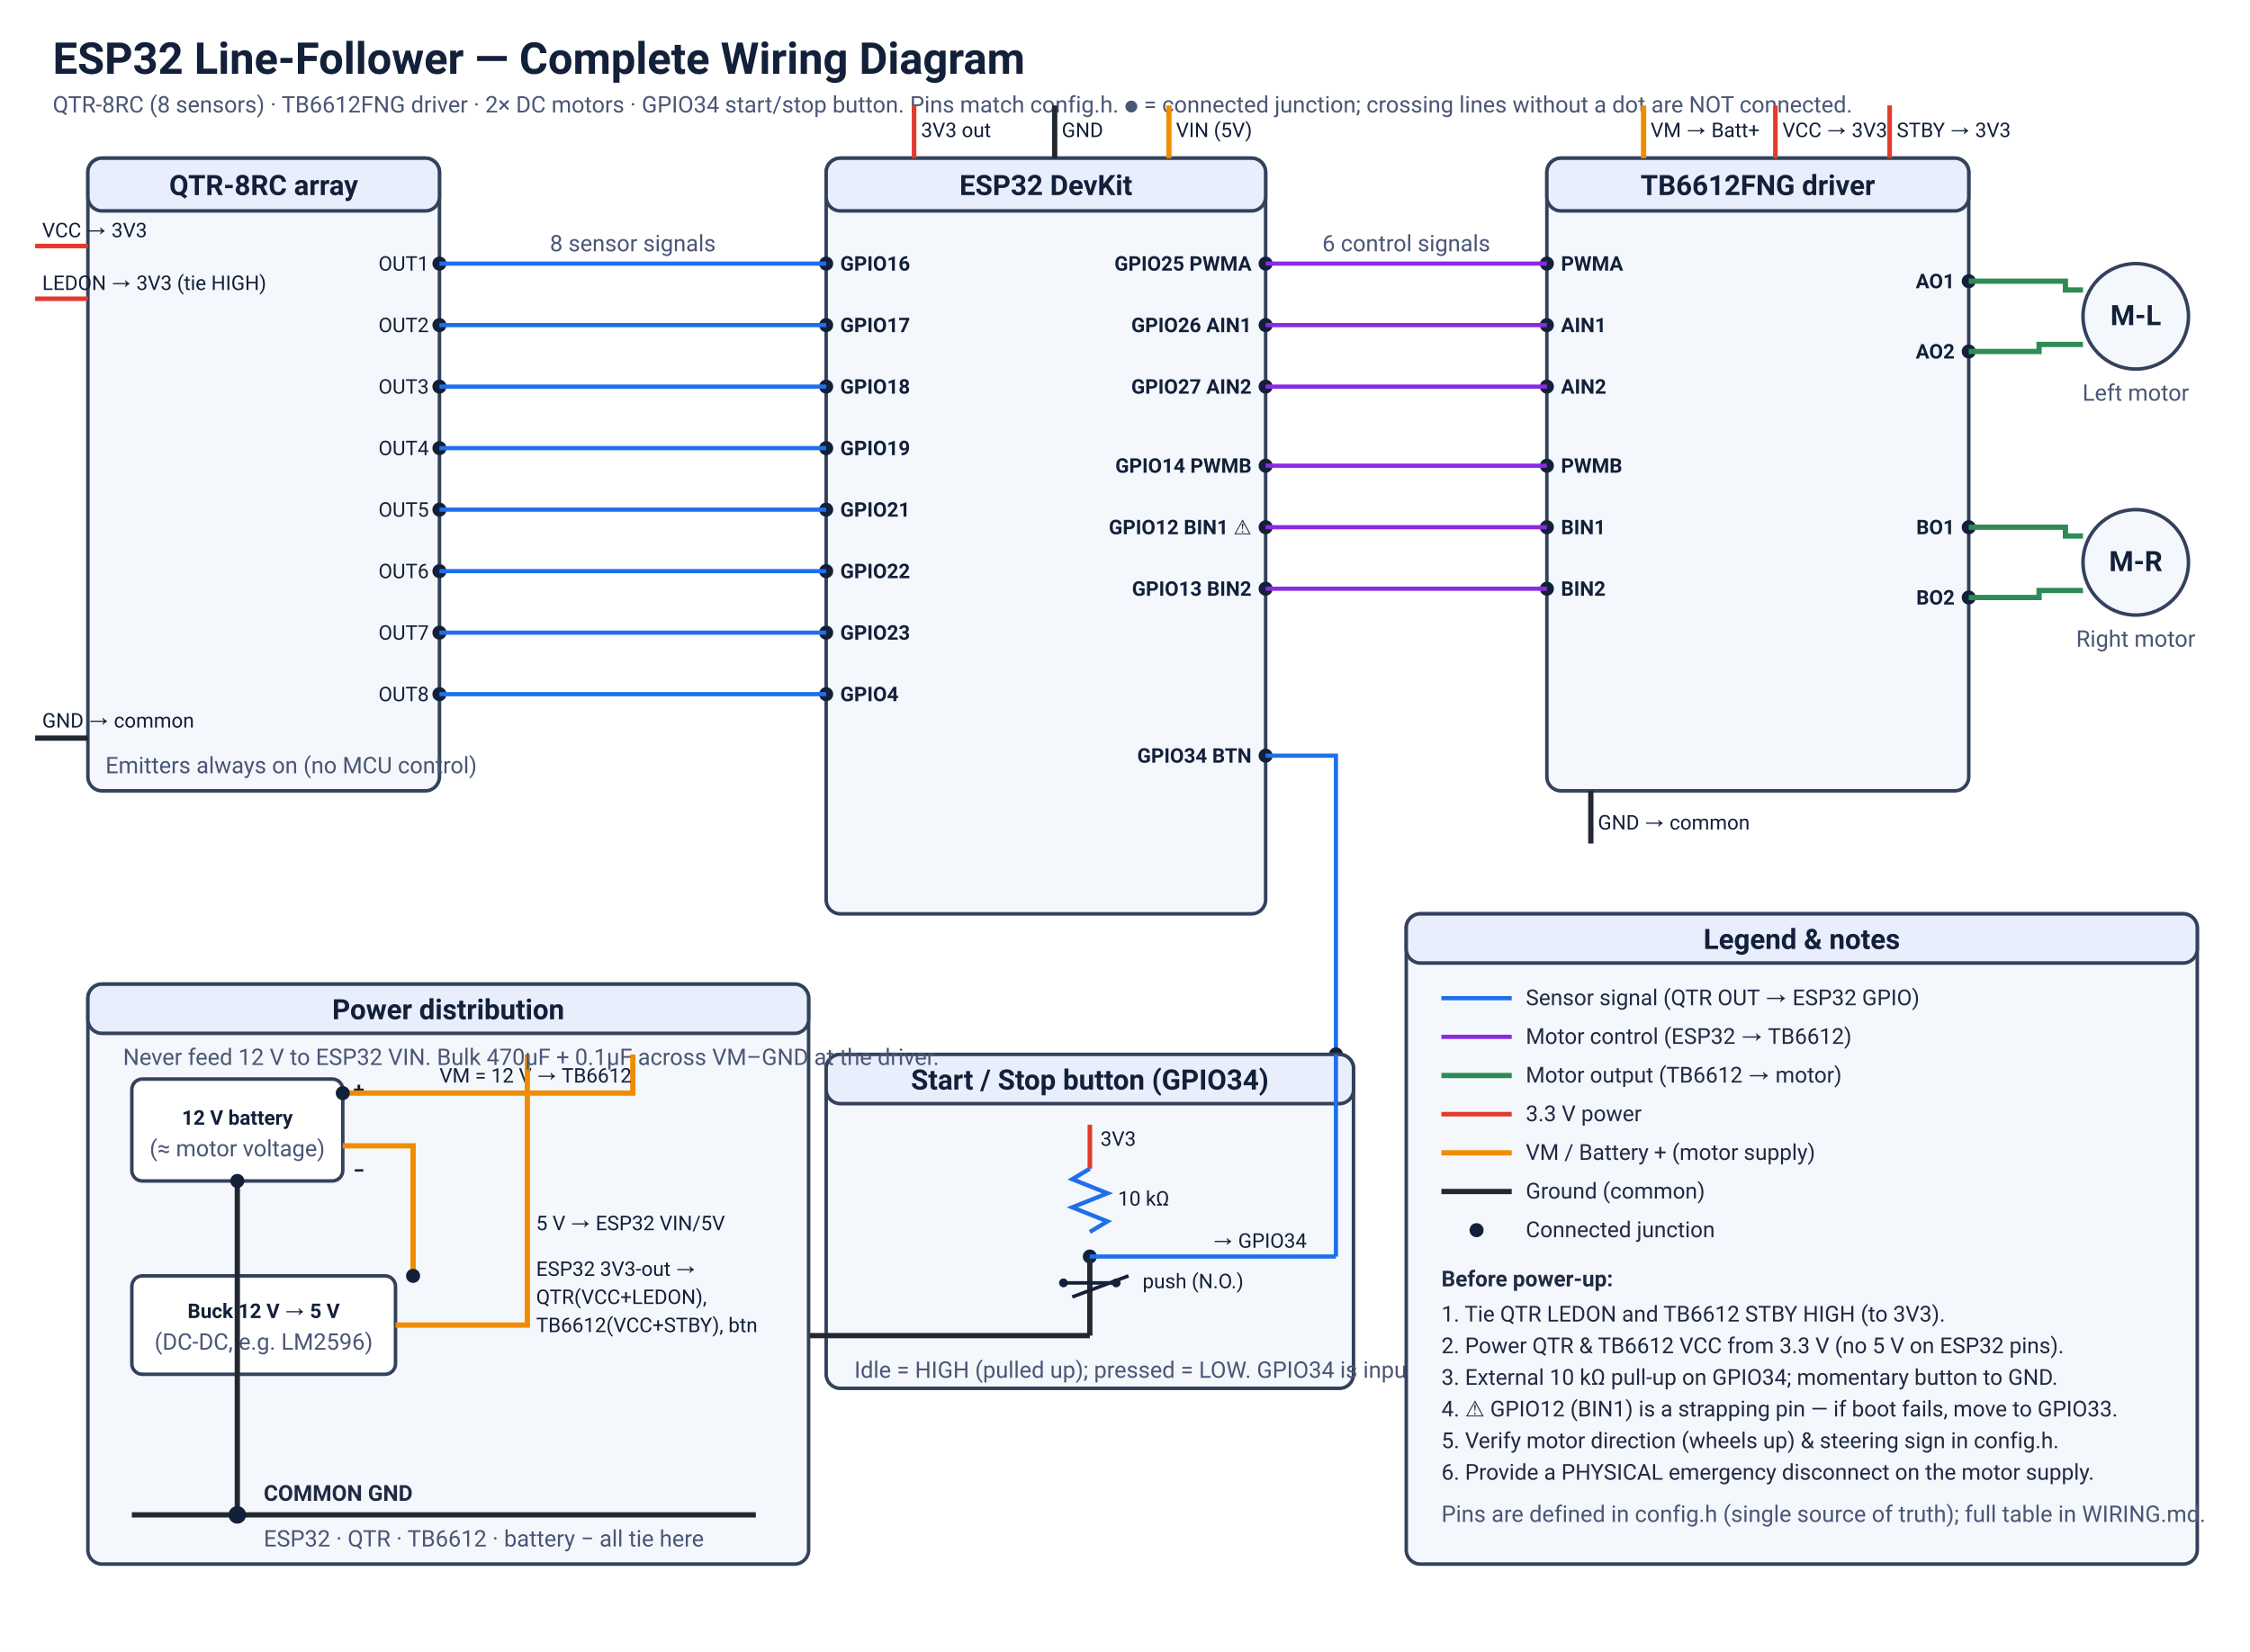
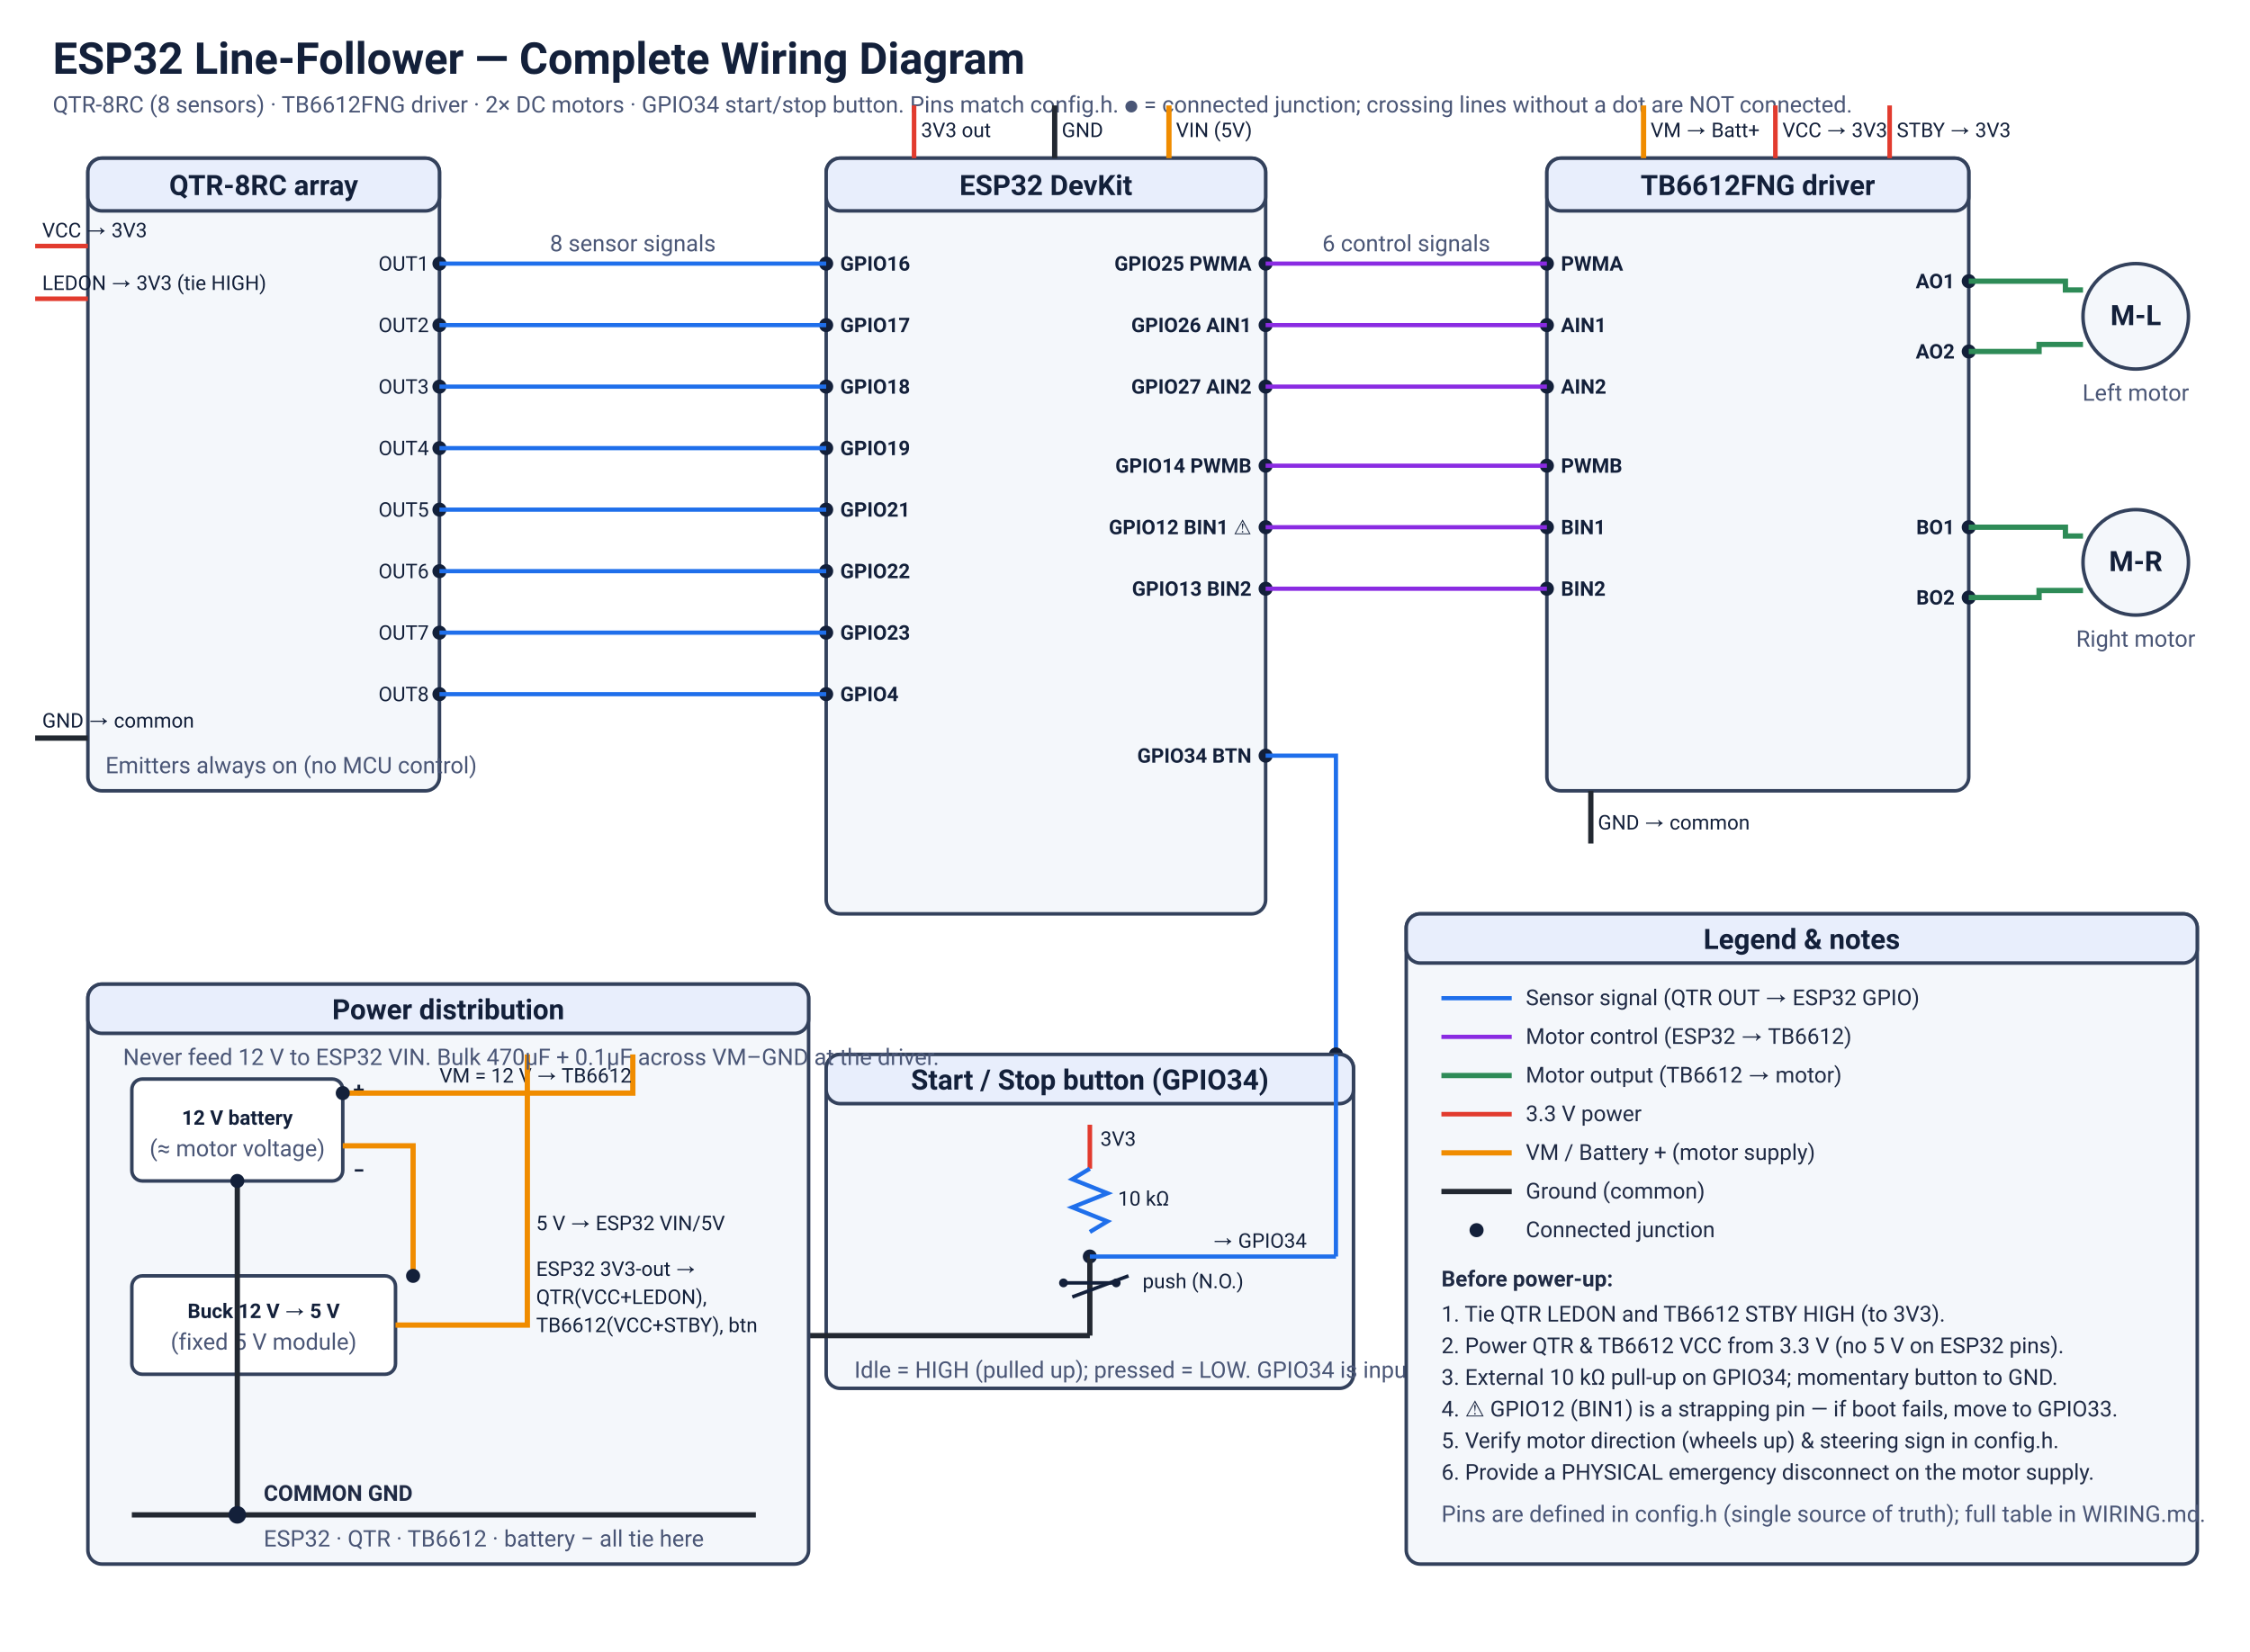
<svg xmlns="http://www.w3.org/2000/svg" viewBox="0 0 1280 940" font-family="'Segoe UI',Roboto,Helvetica,Arial,sans-serif">
  <style>
    .bg   { fill:#ffffff; }
    .blk  { fill:#f4f7fb; stroke:#33415c; stroke-width:2; }
    .blkh { fill:#e8eefc; stroke:#33415c; stroke-width:2; }
    .title{ fill:#13203a; font-size:25px; font-weight:700; }
    .sub  { fill:#4a5676; font-size:13px; }
    .bt   { fill:#13203a; font-size:16px; font-weight:700; }
    .pin  { fill:#13203a; font-size:11.5px; }
    .pinm { fill:#13203a; font-size:11.5px; font-weight:600; }
    .note { fill:#1f2a44; font-size:12.5px; }
    .noteb{ fill:#1f2a44; font-size:12.5px; font-weight:700; }
    .sig  { stroke:#1f6feb; stroke-width:2.4; fill:none; }
    .mot  { stroke:#8a2be2; stroke-width:2.4; fill:none; }
    .out  { stroke:#2e8b57; stroke-width:3;   fill:none; }
    .p3v3 { stroke:#e23b2e; stroke-width:2.6; fill:none; }
    .pvm  { stroke:#f08c00; stroke-width:3;   fill:none; }
    .gnd  { stroke:#222831; stroke-width:3;   fill:none; }
    circle.j { fill:#13203a; }
  </style>
  <rect class="bg" x="0" y="0" width="1280" height="940" />
  <text class="title" x="30" y="42">ESP32 Line-Follower — Complete Wiring Diagram</text>
  <text class="sub" x="30" y="64">QTR-8RC (8 sensors) · TB6612FNG driver · 2× DC motors · GPIO34 start/stop button.  Pins match config.h.  ● = connected junction; crossing lines without a dot are NOT connected.</text>
  <rect class="blk" x="50" y="90" width="200" height="360" rx="8" />
  <rect class="blkh" x="50" y="90" width="200" height="30" rx="8" />
  <text class="bt" x="150" y="111" text-anchor="middle">QTR-8RC array</text>
  <g>
    <circle class="j" cx="250" cy="150" r="4" />
    <text class="pin" x="244" y="154" text-anchor="end">OUT1</text>
    <circle class="j" cx="250" cy="185" r="4" />
    <text class="pin" x="244" y="189" text-anchor="end">OUT2</text>
    <circle class="j" cx="250" cy="220" r="4" />
    <text class="pin" x="244" y="224" text-anchor="end">OUT3</text>
    <circle class="j" cx="250" cy="255" r="4" />
    <text class="pin" x="244" y="259" text-anchor="end">OUT4</text>
    <circle class="j" cx="250" cy="290" r="4" />
    <text class="pin" x="244" y="294" text-anchor="end">OUT5</text>
    <circle class="j" cx="250" cy="325" r="4" />
    <text class="pin" x="244" y="329" text-anchor="end">OUT6</text>
    <circle class="j" cx="250" cy="360" r="4" />
    <text class="pin" x="244" y="364" text-anchor="end">OUT7</text>
    <circle class="j" cx="250" cy="395" r="4" />
    <text class="pin" x="244" y="399" text-anchor="end">OUT8</text>
  </g>
  <line class="p3v3" x1="50" y1="140" x2="20" y2="140" />
  <text class="pin" x="24" y="135">VCC → 3V3</text>
  <line class="p3v3" x1="50" y1="170" x2="20" y2="170" />
  <text class="pin" x="24" y="165">LEDON → 3V3 (tie HIGH)</text>
  <line class="gnd" x1="50" y1="420" x2="20" y2="420" />
  <text class="pin" x="24" y="414">GND → common</text>
  <text class="sub" x="60" y="440">Emitters always on (no MCU control)</text>
  <rect class="blk" x="470" y="90" width="250" height="430" rx="8" />
  <rect class="blkh" x="470" y="90" width="250" height="30" rx="8" />
  <text class="bt" x="595" y="111" text-anchor="middle">ESP32 DevKit</text>
  <g>
    <circle class="j" cx="470" cy="150" r="4" />
    <text class="pinm" x="478" y="154">GPIO16</text>
    <circle class="j" cx="470" cy="185" r="4" />
    <text class="pinm" x="478" y="189">GPIO17</text>
    <circle class="j" cx="470" cy="220" r="4" />
    <text class="pinm" x="478" y="224">GPIO18</text>
    <circle class="j" cx="470" cy="255" r="4" />
    <text class="pinm" x="478" y="259">GPIO19</text>
    <circle class="j" cx="470" cy="290" r="4" />
    <text class="pinm" x="478" y="294">GPIO21</text>
    <circle class="j" cx="470" cy="325" r="4" />
    <text class="pinm" x="478" y="329">GPIO22</text>
    <circle class="j" cx="470" cy="360" r="4" />
    <text class="pinm" x="478" y="364">GPIO23</text>
    <circle class="j" cx="470" cy="395" r="4" />
    <text class="pinm" x="478" y="399">GPIO4</text>
  </g>
  <g>
    <circle class="j" cx="720" cy="150" r="4" />
    <text class="pinm" x="712" y="154" text-anchor="end">GPIO25 PWMA</text>
    <circle class="j" cx="720" cy="185" r="4" />
    <text class="pinm" x="712" y="189" text-anchor="end">GPIO26 AIN1</text>
    <circle class="j" cx="720" cy="220" r="4" />
    <text class="pinm" x="712" y="224" text-anchor="end">GPIO27 AIN2</text>
    <circle class="j" cx="720" cy="265" r="4" />
    <text class="pinm" x="712" y="269" text-anchor="end">GPIO14 PWMB</text>
    <circle class="j" cx="720" cy="300" r="4" />
    <text class="pinm" x="712" y="304" text-anchor="end">GPIO12 BIN1 ⚠</text>
    <circle class="j" cx="720" cy="335" r="4" />
    <text class="pinm" x="712" y="339" text-anchor="end">GPIO13 BIN2</text>
    <circle class="j" cx="720" cy="430" r="4" />
    <text class="pinm" x="712" y="434" text-anchor="end">GPIO34 BTN</text>
  </g>
  <line class="p3v3" x1="520" y1="90" x2="520" y2="60" />
  <text class="pin" x="524" y="78">3V3 out</text>
  <line class="gnd" x1="600" y1="90" x2="600" y2="60" />
  <text class="pin" x="604" y="78">GND</text>
  <line class="pvm" x1="665" y1="90" x2="665" y2="60" />
  <text class="pin" x="669" y="78">VIN (5V)</text>
  <rect class="blk" x="880" y="90" width="240" height="360" rx="8" />
  <rect class="blkh" x="880" y="90" width="240" height="30" rx="8" />
  <text class="bt" x="1000" y="111" text-anchor="middle">TB6612FNG driver</text>
  <g>
    <circle class="j" cx="880" cy="150" r="4" />
    <text class="pinm" x="888" y="154">PWMA</text>
    <circle class="j" cx="880" cy="185" r="4" />
    <text class="pinm" x="888" y="189">AIN1</text>
    <circle class="j" cx="880" cy="220" r="4" />
    <text class="pinm" x="888" y="224">AIN2</text>
    <circle class="j" cx="880" cy="265" r="4" />
    <text class="pinm" x="888" y="269">PWMB</text>
    <circle class="j" cx="880" cy="300" r="4" />
    <text class="pinm" x="888" y="304">BIN1</text>
    <circle class="j" cx="880" cy="335" r="4" />
    <text class="pinm" x="888" y="339">BIN2</text>
  </g>
  <g>
    <circle class="j" cx="1120" cy="160" r="4" />
    <text class="pinm" x="1112" y="164" text-anchor="end">AO1</text>
    <circle class="j" cx="1120" cy="200" r="4" />
    <text class="pinm" x="1112" y="204" text-anchor="end">AO2</text>
    <circle class="j" cx="1120" cy="300" r="4" />
    <text class="pinm" x="1112" y="304" text-anchor="end">BO1</text>
    <circle class="j" cx="1120" cy="340" r="4" />
    <text class="pinm" x="1112" y="344" text-anchor="end">BO2</text>
  </g>
  <line class="pvm" x1="935" y1="90" x2="935" y2="60" />
  <text class="pin" x="939" y="78">VM → Batt+</text>
  <line class="p3v3" x1="1010" y1="90" x2="1010" y2="60" />
  <text class="pin" x="1014" y="78">VCC → 3V3</text>
  <line class="p3v3" x1="1075" y1="90" x2="1075" y2="60" />
  <text class="pin" x="1079" y="78">STBY → 3V3</text>
  <line class="gnd" x1="905" y1="450" x2="905" y2="480" />
  <text class="pin" x="909" y="472">GND → common</text>
  <circle class="blk" cx="1215" cy="180" r="30" />
  <text class="bt" x="1215" y="185" text-anchor="middle">M-L</text>
  <text class="sub" x="1215" y="228" text-anchor="middle">Left motor</text>
  <circle class="blk" cx="1215" cy="320" r="30" />
  <text class="bt" x="1215" y="325" text-anchor="middle">M-R</text>
  <text class="sub" x="1215" y="368" text-anchor="middle">Right motor</text>
  <g class="sig">
    <line x1="250" y1="150" x2="470" y2="150" />
    <line x1="250" y1="185" x2="470" y2="185" />
    <line x1="250" y1="220" x2="470" y2="220" />
    <line x1="250" y1="255" x2="470" y2="255" />
    <line x1="250" y1="290" x2="470" y2="290" />
    <line x1="250" y1="325" x2="470" y2="325" />
    <line x1="250" y1="360" x2="470" y2="360" />
    <line x1="250" y1="395" x2="470" y2="395" />
  </g>
  <text class="sub" x="360" y="143" text-anchor="middle" fill="#1f6feb">8 sensor signals</text>
  <g class="mot">
    <line x1="720" y1="150" x2="880" y2="150" />
    <line x1="720" y1="185" x2="880" y2="185" />
    <line x1="720" y1="220" x2="880" y2="220" />
    <line x1="720" y1="265" x2="880" y2="265" />
    <line x1="720" y1="300" x2="880" y2="300" />
    <line x1="720" y1="335" x2="880" y2="335" />
  </g>
  <text class="sub" x="800" y="143" text-anchor="middle" fill="#8a2be2">6 control signals</text>
  <g class="out">
    <path d="M1120,160 H1175 V165 H1185" />
    <path d="M1120,200 H1160 V196 H1185" />
    <path d="M1120,300 H1175 V305 H1185" />
    <path d="M1120,340 H1160 V336 H1185" />
  </g>
  <g class="sig">
    <path d="M720,430 H760 V600" />
  </g>
  <circle class="j" cx="760" cy="600" r="4" />
  <rect class="blk" x="470" y="600" width="300" height="190" rx="8" />
  <rect class="blkh" x="470" y="600" width="300" height="28" rx="8" />
  <text class="bt" x="620" y="620" text-anchor="middle">Start / Stop button (GPIO34)</text>
  <line class="p3v3" x1="620" y1="640" x2="620" y2="665" />
  <text class="pin" x="626" y="652">3V3</text>
  <polyline class="sig" points="620,665 610,671 630,679 610,687 630,695 620,701" stroke="#13203a" />
  <text class="pin" x="636" y="686">10 kΩ</text>
  <circle class="j" cx="620" cy="715" r="4" />
  <line class="gnd" x1="620" y1="715" x2="620" y2="760" />
  <line x1="605" y1="730" x2="635" y2="730" stroke="#13203a" stroke-width="2" />
  <line x1="610" y1="738" x2="642" y2="726" stroke="#13203a" stroke-width="2" />
  <circle cx="605" cy="730" r="2.5" fill="#13203a" />
  <circle cx="635" cy="730" r="2.5" fill="#13203a" />
  <text class="pin" x="650" y="733">push (N.O.)</text>
  <text class="pin" x="300" y="760" text-anchor="start" fill="#13203a">GND</text>
  <line class="gnd" x1="620" y1="760" x2="330" y2="760" />
  <line class="sig" x1="620" y1="715" x2="760" y2="715" />
  <path class="sig" d="M760,600 V715" />
  <text class="pin" x="690" y="710" fill="#1f6feb">→ GPIO34</text>
  <text class="sub" x="486" y="784">Idle = HIGH (pulled up); pressed = LOW. GPIO34 is input-only → external pull-up required.</text>
  <rect class="blk" x="50" y="560" width="410" height="330" rx="8" />
  <rect class="blkh" x="50" y="560" width="410" height="28" rx="8" />
  <text class="bt" x="255" y="580" text-anchor="middle">Power distribution</text>
  <rect x="75" y="614" width="120" height="58" rx="6" fill="#fff" stroke="#33415c" stroke-width="2" />
  <text class="pinm" x="135" y="640" text-anchor="middle">12 V battery</text>
  <text class="sub" x="135" y="658" text-anchor="middle">(≈ motor voltage)</text>
  <text class="pinm" x="201" y="624">+</text>
  <text class="pinm" x="201" y="670">−</text>
  <rect x="75" y="726" width="150" height="56" rx="6" fill="#fff" stroke="#33415c" stroke-width="2" />
  <text class="pinm" x="150" y="750" text-anchor="middle">Buck 12 V → 5 V</text>
-   <text class="sub" x="150" y="768" text-anchor="middle">(DC-DC, e.g. LM2596)</text>
+   <text class="sub" x="150" y="768" text-anchor="middle">(fixed 5 V module)</text>
  <path class="pvm" d="M195,622 H360 V600" />
  <circle class="j" cx="195" cy="622" r="4" />
  <text class="pin" x="250" y="616" fill="#f08c00">VM = 12 V → TB6612</text>
  <path class="pvm" d="M195,652 H235 V726" />
  <circle class="j" cx="235" cy="726" r="4" />
  <path class="pvm" d="M225,754 H300 V600" />
  <text class="pin" x="305" y="700" fill="#f08c00">5 V → ESP32 VIN/5V</text>
  <text class="pin" x="305" y="726" fill="#e23b2e">ESP32 3V3-out →</text>
  <text class="pin" x="305" y="742" fill="#e23b2e">QTR(VCC+LEDON),</text>
  <text class="pin" x="305" y="758" fill="#e23b2e">TB6612(VCC+STBY), btn</text>
  <line class="gnd" x1="75" y1="862" x2="430" y2="862" />
  <path class="gnd" d="M135,672 V862" />
  <circle class="j" cx="135" cy="672" r="4" />
  <circle class="j" cx="135" cy="862" r="5" />
  <text class="noteb" x="150" y="854">COMMON GND</text>
  <text class="sub" x="150" y="880">ESP32 · QTR · TB6612 · battery − all tie here</text>
  <text class="sub" x="70" y="606" fill="#f08c00">Never feed 12 V to ESP32 VIN. Bulk 470µF + 0.1µF across VM–GND at the driver.</text>
  <rect class="blk" x="800" y="520" width="450" height="370" rx="8" />
  <rect class="blkh" x="800" y="520" width="450" height="28" rx="8" />
  <text class="bt" x="1025" y="540" text-anchor="middle">Legend &amp; notes</text>
  <g>
    <line class="sig" x1="820" y1="568" x2="860" y2="568" />
    <text class="note" x="868" y="572">Sensor signal (QTR OUT → ESP32 GPIO)</text>
    <line class="mot" x1="820" y1="590" x2="860" y2="590" />
    <text class="note" x="868" y="594">Motor control (ESP32 → TB6612)</text>
    <line class="out" x1="820" y1="612" x2="860" y2="612" />
    <text class="note" x="868" y="616">Motor output (TB6612 → motor)</text>
    <line class="p3v3" x1="820" y1="634" x2="860" y2="634" />
    <text class="note" x="868" y="638">3.3 V power</text>
    <line class="pvm" x1="820" y1="656" x2="860" y2="656" />
    <text class="note" x="868" y="660">VM / Battery + (motor supply)</text>
    <line class="gnd" x1="820" y1="678" x2="860" y2="678" />
    <text class="note" x="868" y="682">Ground (common)</text>
    <circle class="j" cx="840" cy="700" r="4" />
    <text class="note" x="868" y="704">Connected junction</text>
  </g>
  <text class="noteb" x="820" y="732">Before power-up:</text>
  <text class="note" x="820" y="752">1. Tie QTR LEDON and TB6612 STBY HIGH (to 3V3).</text>
  <text class="note" x="820" y="770">2. Power QTR &amp; TB6612 VCC from 3.3 V (no 5 V on ESP32 pins).</text>
  <text class="note" x="820" y="788">3. External 10 kΩ pull-up on GPIO34; momentary button to GND.</text>
  <text class="note" x="820" y="806">4. ⚠ GPIO12 (BIN1) is a strapping pin — if boot fails, move to GPIO33.</text>
  <text class="note" x="820" y="824">5. Verify motor direction (wheels up) &amp; steering sign in config.h.</text>
  <text class="note" x="820" y="842">6. Provide a PHYSICAL emergency disconnect on the motor supply.</text>
  <text class="sub" x="820" y="866">Pins are defined in config.h (single source of truth); full table in WIRING.md.</text>
</svg>
